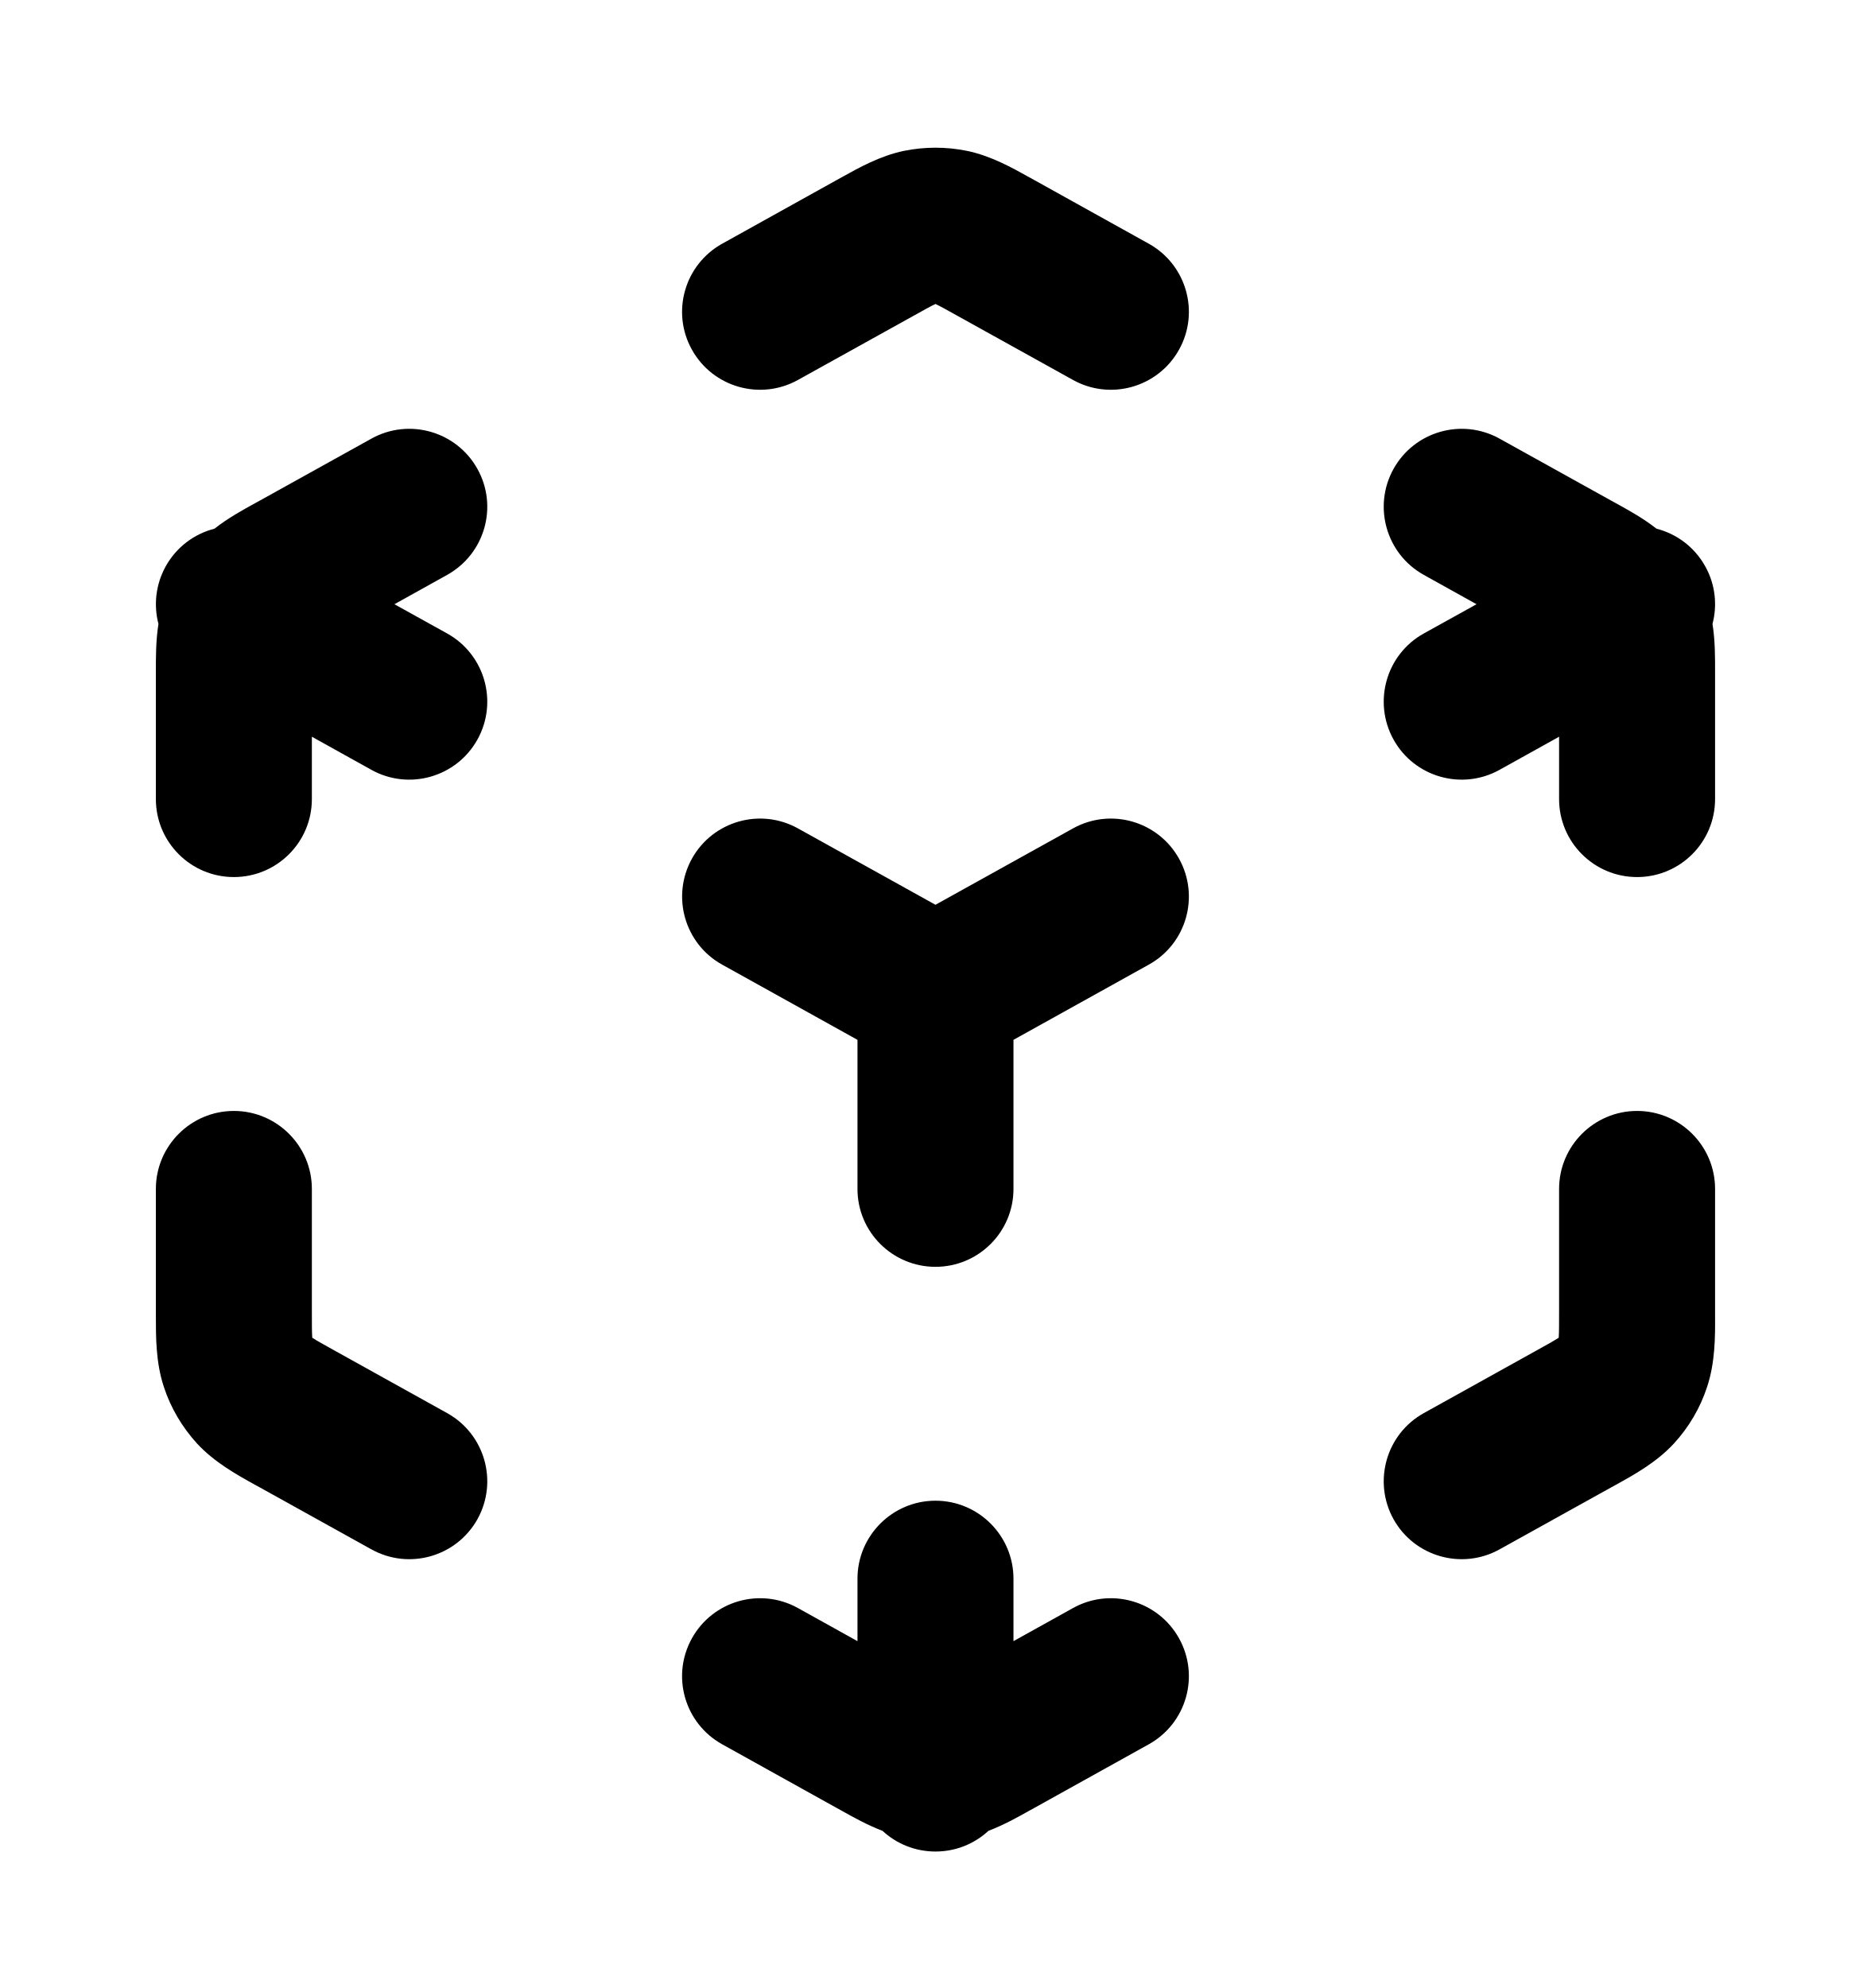
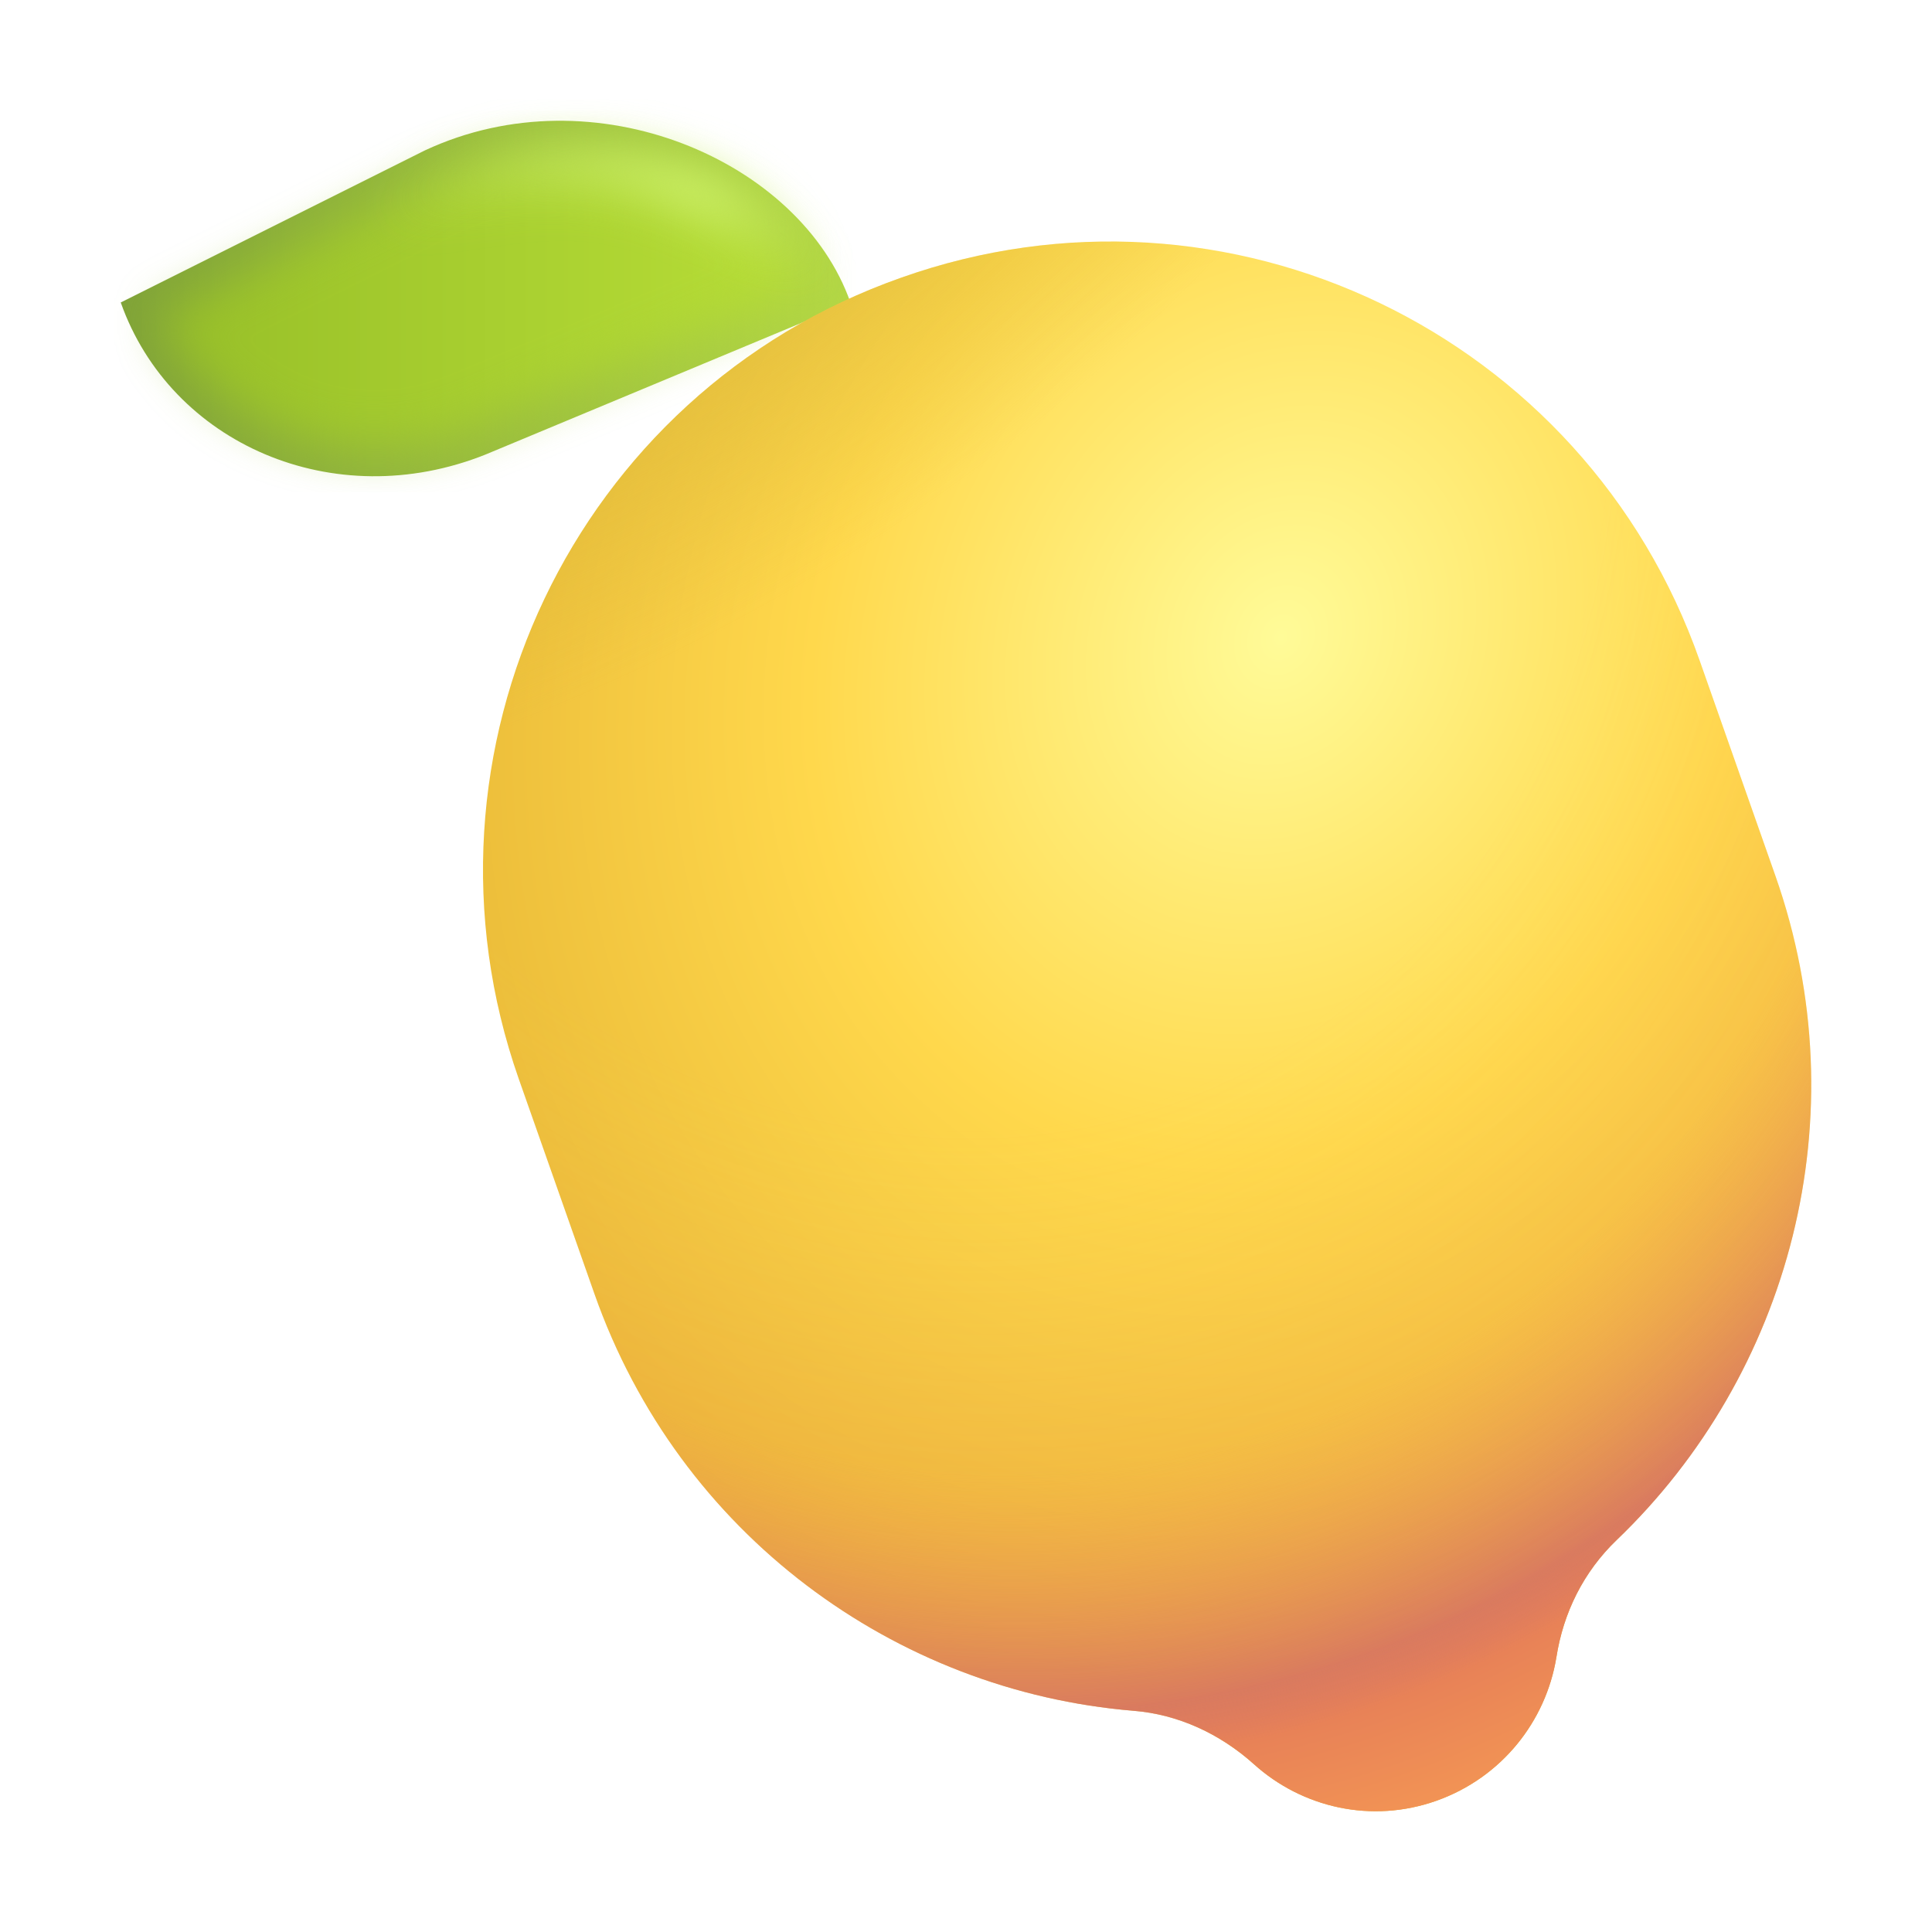
- <svg xmlns="http://www.w3.org/2000/svg" width="16" height="17" viewBox="0 0 16 17" fill="none" class="w-4 h-4 text-gray-400" data-icon="CubeOutline" aria-hidden="true">
-   <g id="cube-outline">
-     <g id="Solid">
-       <path d="M8.269 1.29C8.091 1.254 7.909 1.254 7.731 1.29C7.527 1.332 7.343 1.435 7.198 1.516L7.158 1.538L6.176 2.084C5.854 2.263 5.738 2.669 5.917 2.99C6.096 3.312 6.502 3.428 6.824 3.249L7.806 2.704C7.907 2.648 7.958 2.619 7.997 2.601L8 2.599L8.003 2.601C8.042 2.619 8.093 2.648 8.194 2.704L9.176 3.249C9.498 3.428 9.904 3.312 10.083 2.99C10.262 2.669 10.146 2.263 9.824 2.084L8.842 1.538L8.802 1.516C8.657 1.435 8.473 1.332 8.269 1.29Z" fill="currentColor" />
-       <path d="M12.824 3.751C12.502 3.572 12.096 3.688 11.917 4.01C11.739 4.331 11.854 4.737 12.176 4.916L12.627 5.167L12.176 5.417C11.854 5.596 11.739 6.002 11.917 6.324C12.096 6.646 12.502 6.762 12.824 6.583L13.333 6.3V6.833C13.333 7.202 13.632 7.5 14 7.5C14.368 7.5 14.667 7.202 14.667 6.833V5.794L14.667 5.746C14.667 5.624 14.668 5.481 14.645 5.335C14.687 5.175 14.67 4.999 14.583 4.843C14.49 4.676 14.337 4.565 14.166 4.521C14.05 4.43 13.924 4.361 13.817 4.302L13.775 4.279L12.824 3.751Z" fill="currentColor" />
-       <path d="M3.824 4.916C4.146 4.737 4.262 4.331 4.083 4.01C3.904 3.688 3.498 3.572 3.176 3.751L2.225 4.279L2.183 4.302C2.076 4.361 1.95 4.43 1.834 4.521C1.663 4.565 1.51 4.676 1.417 4.843C1.331 4.999 1.313 5.175 1.355 5.335C1.332 5.481 1.333 5.624 1.333 5.746L1.333 5.794V6.833C1.333 7.202 1.632 7.5 2 7.5C2.368 7.5 2.667 7.202 2.667 6.833V6.3L3.176 6.583C3.498 6.762 3.904 6.646 4.083 6.324C4.262 6.002 4.146 5.596 3.824 5.417L3.373 5.167L3.824 4.916Z" fill="currentColor" />
-       <path d="M2.667 10.167C2.667 9.799 2.368 9.5 2 9.5C1.632 9.5 1.333 9.799 1.333 10.167V11.206L1.333 11.254C1.333 11.43 1.332 11.651 1.401 11.859C1.46 12.04 1.558 12.205 1.686 12.345C1.835 12.506 2.029 12.613 2.183 12.698L2.225 12.721L3.176 13.249C3.498 13.428 3.904 13.312 4.083 12.991C4.262 12.669 4.146 12.263 3.824 12.084L2.872 11.555C2.766 11.496 2.711 11.466 2.673 11.441L2.67 11.439L2.67 11.435C2.667 11.39 2.667 11.328 2.667 11.206V10.167Z" fill="currentColor" />
-       <path d="M14.667 10.167C14.667 9.799 14.368 9.5 14 9.5C13.632 9.5 13.333 9.799 13.333 10.167V11.206C13.333 11.328 13.333 11.39 13.33 11.435L13.33 11.439L13.327 11.441C13.289 11.466 13.234 11.496 13.128 11.555L12.176 12.084C11.854 12.263 11.739 12.669 11.917 12.991C12.096 13.312 12.502 13.428 12.824 13.249L13.775 12.721L13.817 12.698C13.971 12.613 14.165 12.506 14.314 12.345C14.443 12.205 14.54 12.04 14.599 11.859C14.668 11.651 14.668 11.43 14.667 11.254L14.667 11.206V10.167Z" fill="currentColor" />
-       <path d="M6.824 13.751C6.502 13.572 6.096 13.688 5.917 14.01C5.738 14.332 5.854 14.737 6.176 14.916L7.158 15.462L7.198 15.484C7.298 15.54 7.416 15.606 7.547 15.656C7.666 15.766 7.825 15.833 8 15.833C8.175 15.833 8.334 15.766 8.453 15.656C8.584 15.606 8.702 15.54 8.802 15.484L8.842 15.462L9.824 14.916C10.146 14.737 10.262 14.332 10.083 14.01C9.904 13.688 9.498 13.572 9.176 13.751L8.667 14.034V13.5C8.667 13.132 8.368 12.833 8 12.833C7.632 12.833 7.333 13.132 7.333 13.5V14.034L6.824 13.751Z" fill="currentColor" />
-       <path d="M6.824 7.084C6.502 6.905 6.096 7.021 5.917 7.343C5.739 7.665 5.854 8.071 6.176 8.249L7.333 8.892V10.167C7.333 10.535 7.632 10.833 8 10.833C8.368 10.833 8.667 10.535 8.667 10.167V8.892L9.824 8.249C10.146 8.071 10.262 7.665 10.083 7.343C9.904 7.021 9.498 6.905 9.176 7.084L8 7.737L6.824 7.084Z" fill="currentColor" />
-     </g>
+ <svg xmlns="http://www.w3.org/2000/svg" width="32" height="32" viewBox="0 0 32 32" fill="none">
+   <path d="M7.036 2.492L2 5.01C2.826 7.346 5.525 8.535 8.043 7.528L14.086 5.01C13.261 2.663 9.85 1.177 7.036 2.492Z" fill="url(#paint0_linear_18_30102)" />
+   <g filter="url(#filter0_f_18_30102)">
+     <path d="M2.646 5.26L7.228 2.969C8.58 2.391 10.05 2.559 11.213 2.978C12.211 3.338 12.991 3.961 13.418 4.753L7.852 7.072C5.735 7.917 3.523 7.036 2.646 5.26Z" fill="url(#paint1_linear_18_30102)" />
  </g>
+   <g filter="url(#filter1_f_18_30102)">
+     <path d="M5.005 4.172L7.43 2.769C8.783 2.191 10.253 2.358 11.415 2.777C12.414 3.137 13.193 3.76 13.621 4.553C10.451 2.996 9.935 2.43 5.005 4.172Z" fill="url(#paint2_linear_18_30102)" />
+   </g>
+   <path d="M14.924 4.6C9.52 6.507 6.69 12.45 8.592 17.869L9.845 21.428C11.248 25.417 14.831 28.011 18.774 28.336C19.516 28.395 20.212 28.72 20.768 29.22C21.568 29.941 22.716 30.209 23.795 29.825C24.873 29.441 25.604 28.511 25.778 27.453C25.894 26.708 26.23 26.034 26.775 25.51C29.639 22.766 30.81 18.497 29.407 14.508L28.155 10.95C26.253 5.518 20.327 2.681 14.924 4.6Z" fill="url(#paint3_radial_18_30102)" />
+   <path d="M14.924 4.6C9.52 6.507 6.69 12.45 8.592 17.869L9.845 21.428C11.248 25.417 14.831 28.011 18.774 28.336C19.516 28.395 20.212 28.72 20.768 29.22C21.568 29.941 22.716 30.209 23.795 29.825C24.873 29.441 25.604 28.511 25.778 27.453C25.894 26.708 26.23 26.034 26.775 25.51C29.639 22.766 30.81 18.497 29.407 14.508L28.155 10.95C26.253 5.518 20.327 2.681 14.924 4.6Z" fill="url(#paint4_radial_18_30102)" />
+   <path d="M14.924 4.6C9.52 6.507 6.69 12.45 8.592 17.869L9.845 21.428C11.248 25.417 14.831 28.011 18.774 28.336C19.516 28.395 20.212 28.72 20.768 29.22C21.568 29.941 22.716 30.209 23.795 29.825C24.873 29.441 25.604 28.511 25.778 27.453C25.894 26.708 26.23 26.034 26.775 25.51C29.639 22.766 30.81 18.497 29.407 14.508L28.155 10.95C26.253 5.518 20.327 2.681 14.924 4.6Z" fill="url(#paint5_radial_18_30102)" />
+   <defs>
+     <filter id="filter0_f_18_30102" x="1.89" y="1.841" width="12.283" height="6.31" filterUnits="userSpaceOnUse" color-interpolation-filters="sRGB">
+       <feFlood flood-opacity="0" result="BackgroundImageFix" />
+       <feBlend mode="normal" in="SourceGraphic" in2="BackgroundImageFix" result="shape" />
+       <feGaussianBlur stdDeviation="0.378" result="effect1_foregroundBlur_18_30102" />
+     </filter>
+     <filter id="filter1_f_18_30102" x="4.249" y="1.641" width="10.127" height="3.667" filterUnits="userSpaceOnUse" color-interpolation-filters="sRGB">
+       <feFlood flood-opacity="0" result="BackgroundImageFix" />
+       <feBlend mode="normal" in="SourceGraphic" in2="BackgroundImageFix" result="shape" />
+       <feGaussianBlur stdDeviation="0.378" result="effect1_foregroundBlur_18_30102" />
+     </filter>
+     <linearGradient id="paint0_linear_18_30102" x1="2" y1="5.009" x2="14.086" y2="5.009" gradientUnits="userSpaceOnUse">
+       <stop stop-color="#80A338" />
+       <stop offset="1" stop-color="#B3D745" />
+     </linearGradient>
+     <linearGradient id="paint1_linear_18_30102" x1="1.999" y1="5.02" x2="14.085" y2="5.02" gradientUnits="userSpaceOnUse">
+       <stop stop-color="#95BD27" />
+       <stop offset="1" stop-color="#BAE038" />
+     </linearGradient>
+     <linearGradient id="paint2_linear_18_30102" x1="13.621" y1="4.24" x2="6.383" y2="3.298" gradientUnits="userSpaceOnUse">
+       <stop stop-color="#D1F56E" stop-opacity="0" />
+       <stop offset="0.286" stop-color="#D1F56E" />
+       <stop offset="1" stop-color="#D1F56E" stop-opacity="0" />
+     </linearGradient>
+     <radialGradient id="paint3_radial_18_30102" cx="0" cy="0" r="1" gradientUnits="userSpaceOnUse" gradientTransform="translate(21.2025 10.5724) rotate(115.148) scale(17.6305 14.9181)">
+       <stop stop-color="#FFFB98" />
+       <stop offset="0.505" stop-color="#FFD84C" />
+       <stop offset="1" stop-color="#E6B534" />
+     </radialGradient>
+     <radialGradient id="paint4_radial_18_30102" cx="0" cy="0" r="1" gradientUnits="userSpaceOnUse" gradientTransform="translate(14.6238 4.96834) rotate(69.3343) scale(26.7531 22.6372)">
+       <stop offset="0.522" stop-color="#FFDE67" stop-opacity="0" />
+       <stop offset="0.736" stop-color="#FFA457" stop-opacity="0.2" />
+       <stop offset="0.886" stop-color="#D5676D" stop-opacity="0.75" />
+       <stop offset="0.918" stop-color="#E88257" />
+       <stop offset="1" stop-color="#F49754" />
+     </radialGradient>
+     <radialGradient id="paint5_radial_18_30102" cx="0" cy="0" r="1" gradientUnits="userSpaceOnUse" gradientTransform="translate(-10.5942 -28.473) rotate(56.1215) scale(51.3589 43.4576)">
+       <stop offset="0.708" stop-color="#D5B638" />
+       <stop offset="0.874" stop-color="#D5B638" stop-opacity="0" />
+     </radialGradient>
+   </defs>
</svg>
